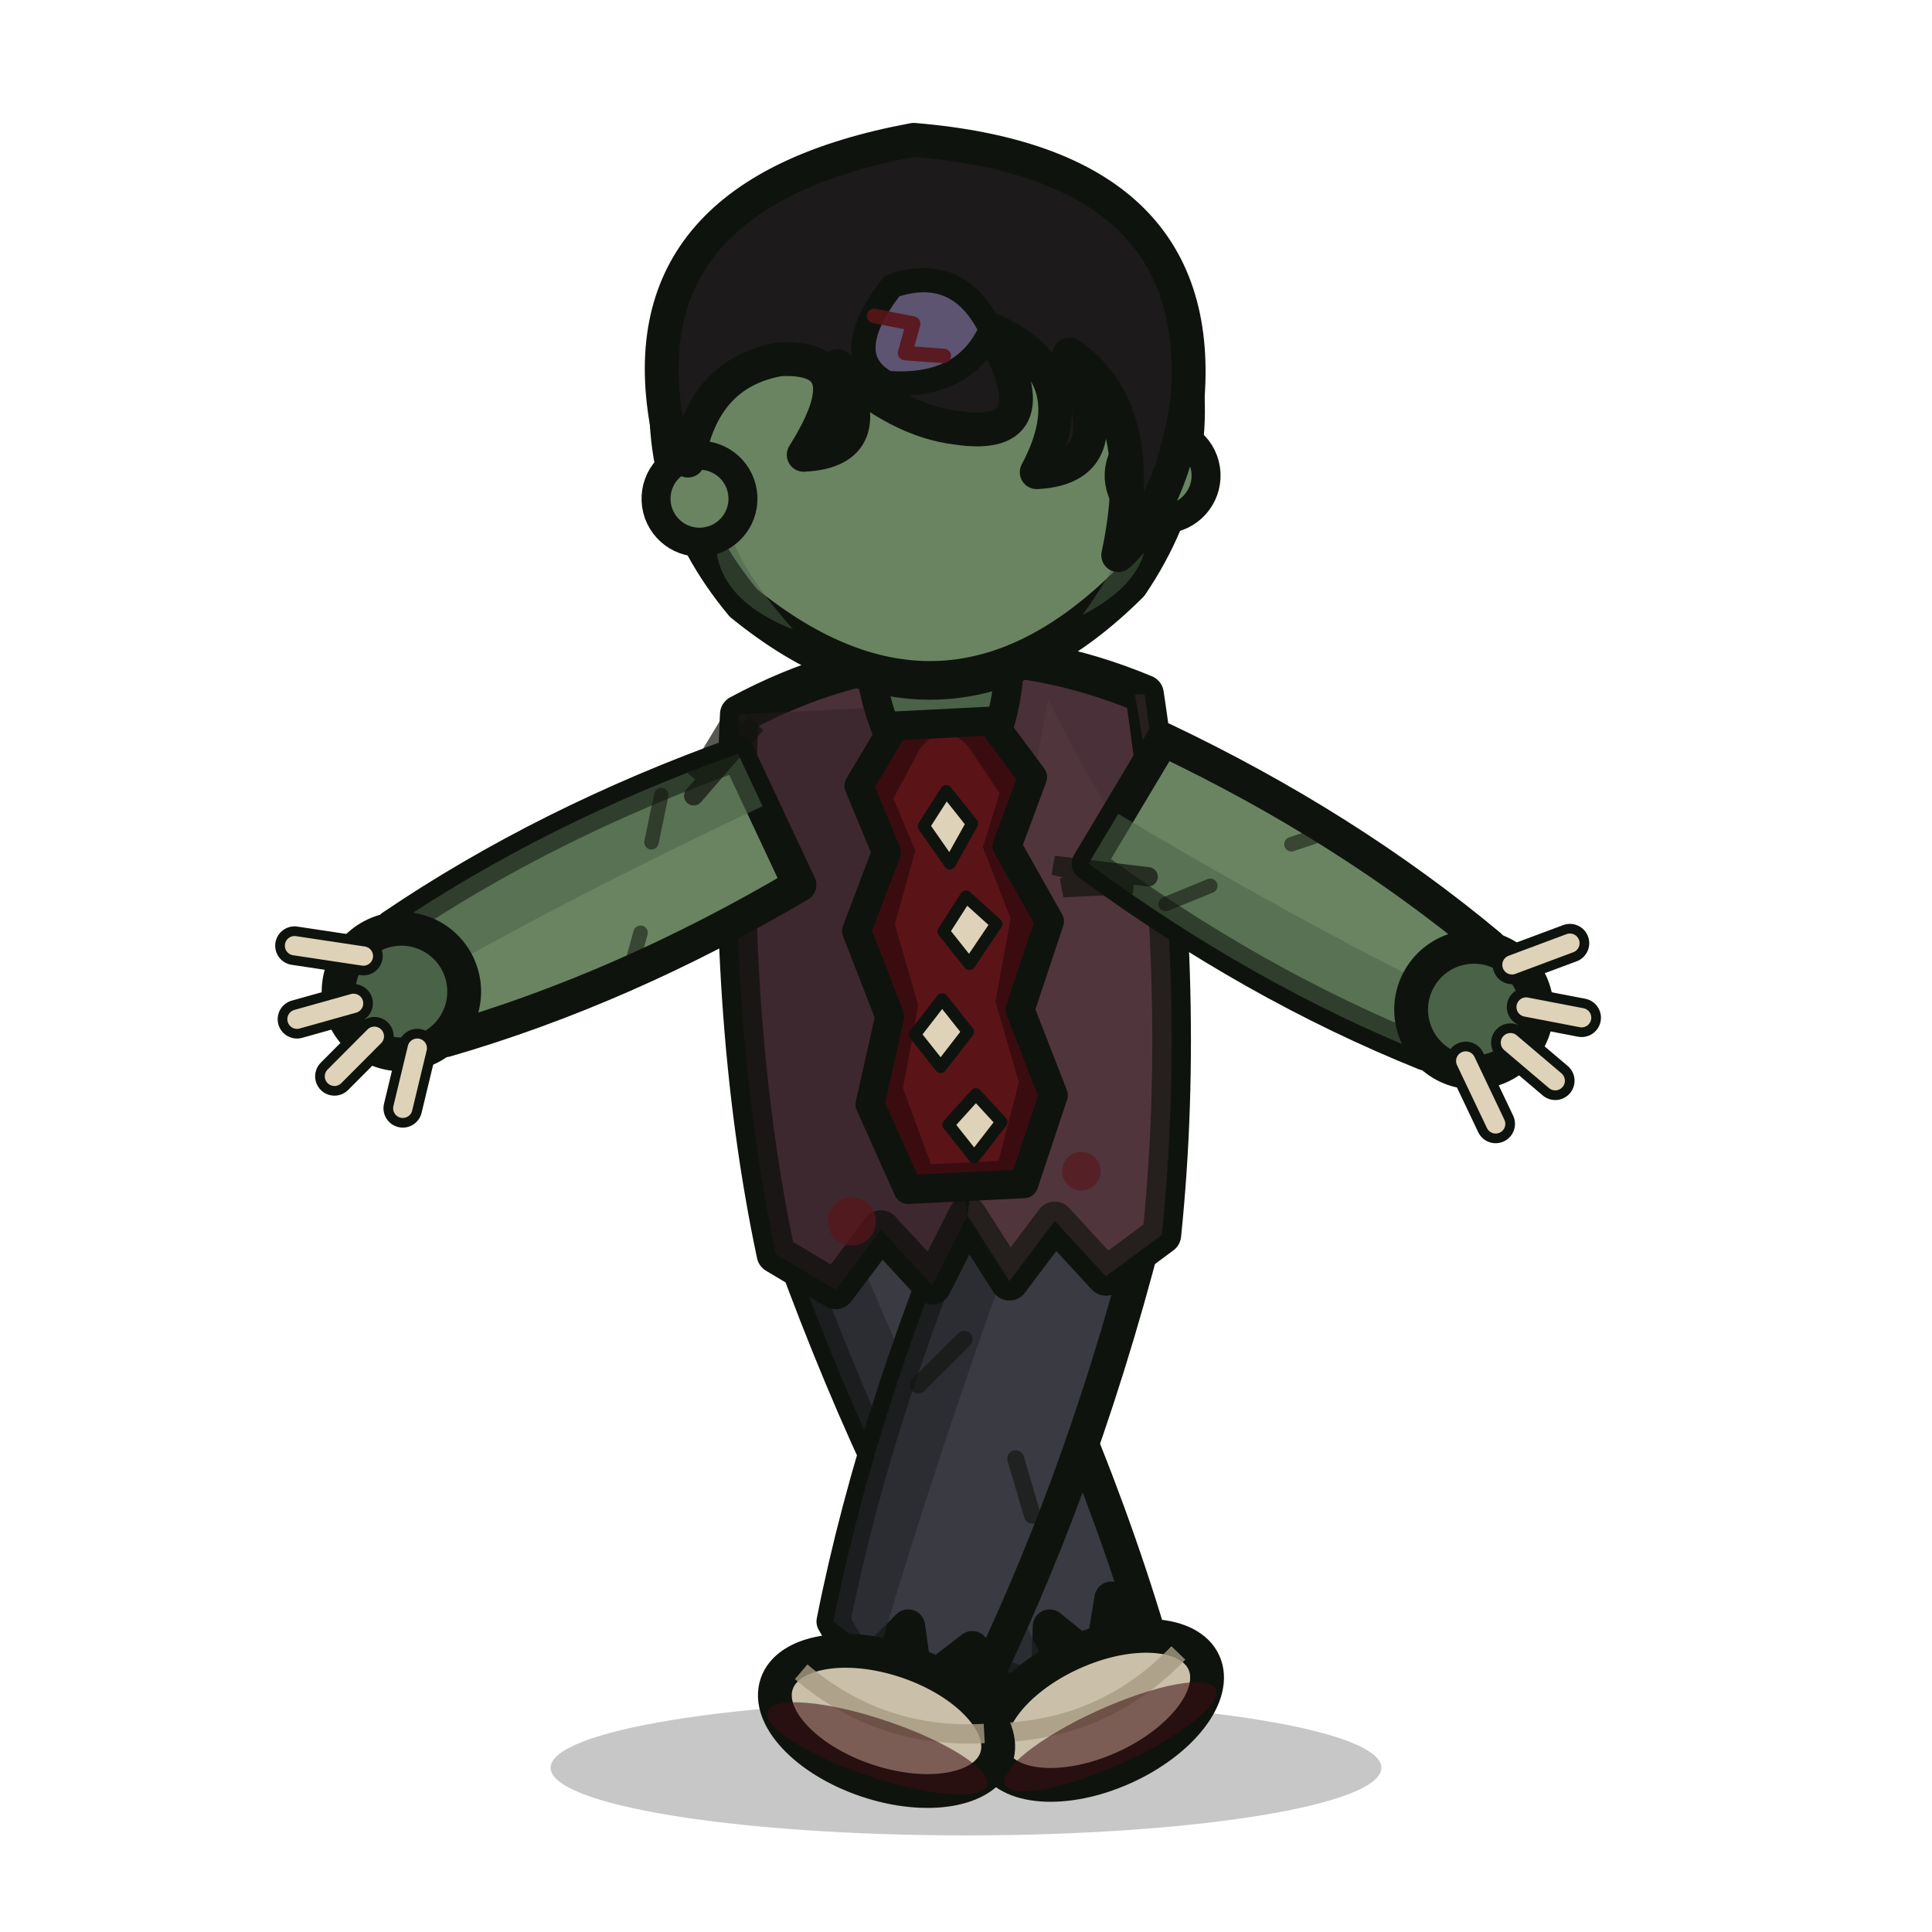
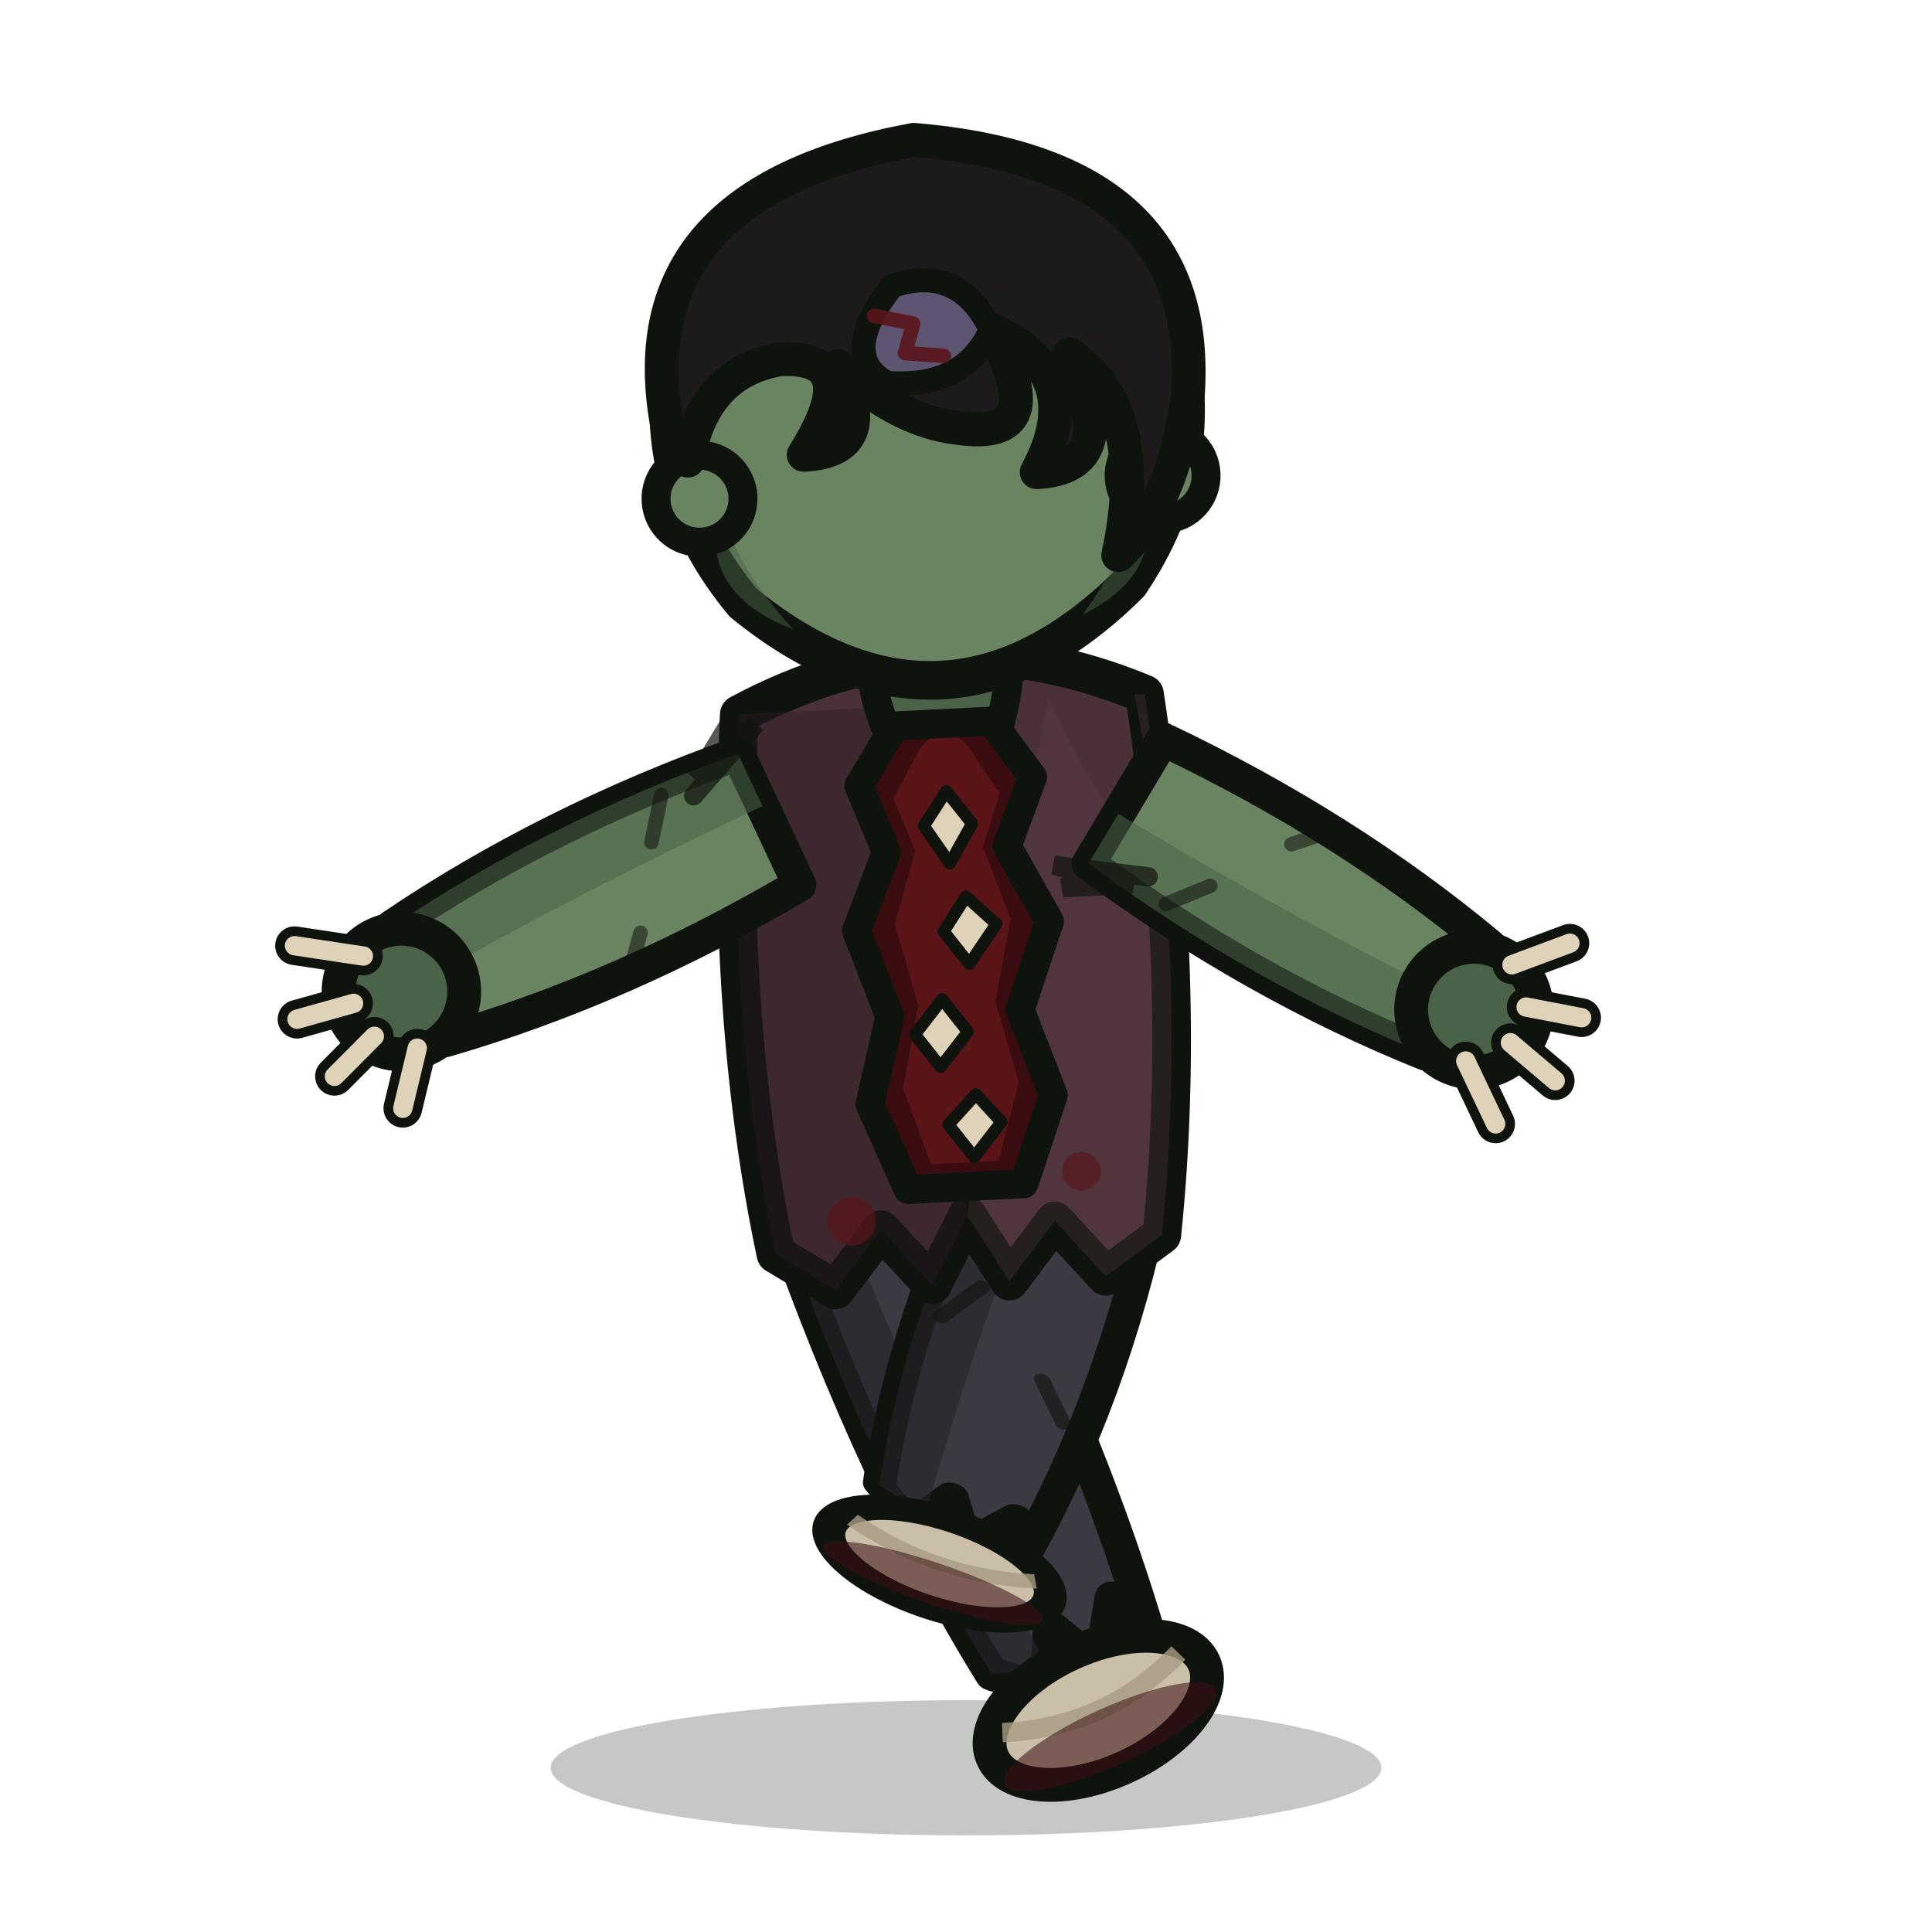
<svg xmlns="http://www.w3.org/2000/svg" id="art" viewBox="0 0 400 400">
  <ellipse cx="200" cy="366" rx="86" ry="14" fill="#000000" opacity="0.22" />
  <g transform="translate(0,-4.32) rotate(-2.86 200 250)">
-     <g transform="translate(178,248) rotate(-21.48551) scale(1.0)" opacity="1.0">
+     <g transform="translate(178,248) rotate(-21.48551) scale(1.0,1.0)" opacity="1.0">
      <path d="M -18,0 Q -23,58 -17,104 L -8,112 L -2,100 L 4,112 L 12,100 L 16,110 Q 23,58 18,0 Z" fill="#3a3a42" stroke="#0f130d" stroke-width="7" stroke-linejoin="round" />
      <path d="M -18,0 Q -23,58 -17,104 L -6,108 Q -8,54 -6,0 Z" fill="#232329" opacity="0.6" />
      <path d="M -10,40 L -16,52 M 8,60 L 15,70" stroke="#0f130d" stroke-width="3.5" stroke-linecap="round" opacity="0.6" />
      <ellipse cx="0" cy="120" rx="24" ry="13" fill="#cabfa8" stroke="#0f130d" stroke-width="7" />
      <path d="M -20,116 Q 0,124 20,116" fill="none" stroke="#a89c82" stroke-width="4" opacity="0.8" />
      <ellipse cx="0" cy="126" rx="24" ry="6" fill="#3a0c10" opacity="0.55" />
    </g>
-     <g transform="translate(222,248) rotate(21.48551) scale(1.0)" opacity="1.0">
+     <g transform="translate(222,248) rotate(21.48551) scale(1.0,0.7136)" opacity="1.0">
      <path d="M -18,0 Q -23,58 -17,104 L -8,112 L -2,100 L 4,112 L 12,100 L 16,110 Q 23,58 18,0 Z" fill="#3a3a42" stroke="#0f130d" stroke-width="7" stroke-linejoin="round" />
      <path d="M -18,0 Q -23,58 -17,104 L -6,108 Q -8,54 -6,0 Z" fill="#232329" opacity="0.6" />
      <path d="M -10,40 L -16,52 M 8,60 L 15,70" stroke="#0f130d" stroke-width="3.5" stroke-linecap="round" opacity="0.6" />
      <ellipse cx="0" cy="120" rx="24" ry="13" fill="#cabfa8" stroke="#0f130d" stroke-width="7" />
      <path d="M -20,116 Q 0,124 20,116" fill="none" stroke="#a89c82" stroke-width="4" opacity="0.8" />
      <ellipse cx="0" cy="126" rx="24" ry="6" fill="#3a0c10" opacity="0.55" />
    </g>
    <path d="M 158,150 Q 152,212 160,262 L 172,270 L 182,258 L 192,270 L 200,256              L 208,270 L 218,258 L 228,270 L 240,262 Q 248,210 242,150 Q 200,130 158,150 Z" fill="#4a3038" stroke="#0f130d" stroke-width="8" stroke-linejoin="round" />
    <path d="M 158,150 Q 152,212 160,262 L 172,270 L 182,258 L 192,270 L 200,256 Q 194,200 190,150 Z" fill="#2e1c22" opacity="0.4" />
    <path d="M 222,150 Q 248,210 240,150 L 242,150 Q 248,210 240,262 L 228,270 L 218,258              L 208,270 L 200,256 Q 210,200 222,150 Z" fill="#66424c" opacity="0.25" />
    <path d="M 190,154 L 182,166 L 187,180 L 180,196 L 186,214 L 181,232 L 188,250              L 212,250 L 219,232 L 213,214 L 220,196 L 212,180 L 218,166 L 210,154              Q 200,145 190,154 Z" fill="#3a0c10" stroke="#0f130d" stroke-width="6" stroke-linejoin="round" />
    <path d="M 195,159 L 189,169 L 193,180 L 188,195 L 192,212 L 188,229 L 193,245              L 207,245 L 212,229 L 208,212 L 212,195 L 207,180 L 211,169 L 205,159              Q 200,153 195,159 Z" fill="#5a1418" />
    <path d="M 200,168 L 205,175 L 200,183 L 195,175 Z" fill="#ded2b8" stroke="#0f130d" stroke-width="2.5" stroke-linejoin="round" />
    <path d="M 203,190 L 209,196 L 203,204 L 198,197 Z" fill="#ded2b8" stroke="#0f130d" stroke-width="2.5" stroke-linejoin="round" />
    <path d="M 197,211 L 202,218 L 196,225 L 191,218 Z" fill="#ded2b8" stroke="#0f130d" stroke-width="2.5" stroke-linejoin="round" />
    <path d="M 203,231 L 208,237 L 202,244 L 197,237 Z" fill="#ded2b8" stroke="#0f130d" stroke-width="2.5" stroke-linejoin="round" />
    <circle cx="176" cy="256" r="5" fill="#5a1418" opacity="0.7" />
    <circle cx="224" cy="248" r="4" fill="#5a1418" opacity="0.6" />
    <path d="M 186,126 Q 184,142 188,154 L 212,154 Q 216,142 214,126 Z" fill="#4a6247" stroke="#0f130d" stroke-width="6" stroke-linejoin="round" />
    <g transform="translate(200,93)">
      <path d="M 0,-58 Q 40,-56 52,-18 Q 58,10 40,34 Q 20,52 0,52 Q -20,52 -40,34                Q -58,10 -52,-18 Q -40,-56 0,-58 Z" fill="#6a8462" stroke="#0f130d" stroke-width="8" stroke-linejoin="round" />
      <path d="M -42,10 Q -52,30 -30,40 Q -46,20 -42,10 Z" fill="#4a6247" opacity="0.5" />
      <path d="M 40,10 Q 52,30 30,40 Q 46,20 40,10 Z" fill="#4a6247" opacity="0.5" />
      <circle cx="-48" cy="12" r="9" fill="#6a8462" stroke="#0f130d" stroke-width="6" />
      <circle cx="48" cy="12" r="9" fill="#6a8462" stroke="#0f130d" stroke-width="6" />
      <path d="M -54,-4 Q -60,-52 0,-60 Q 60,-52 54,-4 Q 50,18 38,28                Q 46,-2 30,-14 Q 40,10 22,10 Q 34,-10 14,-20 Q 26,4 6,0                Q -6,-2 -18,-14 Q -10,4 -26,4 Q -12,-16 -30,-16 Q -46,-14 -50,4                Q -54,-2 -54,-4 Z" fill="#1c1a1a" stroke="#0f130d" stroke-width="7" stroke-linejoin="round" />
      <path d="M -6,-30 Q 8,-34 14,-20 Q 8,-8 -8,-10 Q -18,-16 -6,-30 Z" fill="#5c5470" stroke="#0f130d" stroke-width="5" stroke-linejoin="round" />
      <path d="M -10,-24 L -2,-22 L -4,-16 L 4,-15" stroke="#5a1418" stroke-width="3" stroke-linecap="round" stroke-linejoin="round" fill="none" opacity="0.9" />
    </g>
    <g transform="translate(163,172) rotate(67.72947) scale(1.0)" opacity="1.0">
      <path d="M -15,0 Q -19,42 -13,80 L 13,80 Q 19,42 15,0 Z" fill="#6a8462" stroke="#0f130d" stroke-width="7" stroke-linejoin="round" />
      <path d="M -15,0 Q -19,42 -13,80 L 0,80 Q -3,42 -3,0 Z" fill="#4a6247" opacity="0.55" />
      <path d="M -14,18 L -6,24 M 10,34 L 17,40" stroke="#0f130d" stroke-width="3" stroke-linecap="round" opacity="0.55" />
      <path d="M -15,4 L -22,-2 L -14,10 L -19,-6 L -11,12" fill="none" stroke="#0f130d" stroke-width="4" stroke-linecap="round" opacity="0.7" />
      <g transform="translate(0,84)">
        <circle cx="0" cy="0" r="13" fill="#4a6247" stroke="#0f130d" stroke-width="7" />
        <path d="M -10,4 L -18,16 M -2,10 L -4,22 M 6,9 L 10,20 M 12,2 L 22,10" fill="none" stroke="#0f130d" stroke-width="8" stroke-linecap="round" />
        <path d="M -10,4 L -18,16 M -2,10 L -4,22 M 6,9 L 10,20 M 12,2 L 22,10" fill="none" stroke="#ded2b8" stroke-width="4" stroke-linecap="round" />
      </g>
    </g>
    <g transform="translate(237,172) rotate(-56.27053) scale(1.0)" opacity="1.0">
      <path d="M -15,0 Q -19,42 -13,80 L 13,80 Q 19,42 15,0 Z" fill="#6a8462" stroke="#0f130d" stroke-width="7" stroke-linejoin="round" />
      <path d="M -15,0 Q -19,42 -13,80 L 0,80 Q -3,42 -3,0 Z" fill="#4a6247" opacity="0.55" />
      <path d="M -14,18 L -6,24 M 10,34 L 17,40" stroke="#0f130d" stroke-width="3" stroke-linecap="round" opacity="0.55" />
      <path d="M -15,4 L -22,-2 L -14,10 L -19,-6 L -11,12" fill="none" stroke="#0f130d" stroke-width="4" stroke-linecap="round" opacity="0.7" />
      <g transform="translate(0,84)">
        <circle cx="0" cy="0" r="13" fill="#4a6247" stroke="#0f130d" stroke-width="7" />
        <path d="M -10,4 L -18,16 M -2,10 L -4,22 M 6,9 L 10,20 M 12,2 L 22,10" fill="none" stroke="#0f130d" stroke-width="8" stroke-linecap="round" />
        <path d="M -10,4 L -18,16 M -2,10 L -4,22 M 6,9 L 10,20 M 12,2 L 22,10" fill="none" stroke="#ded2b8" stroke-width="4" stroke-linecap="round" />
      </g>
    </g>
  </g>
</svg>
